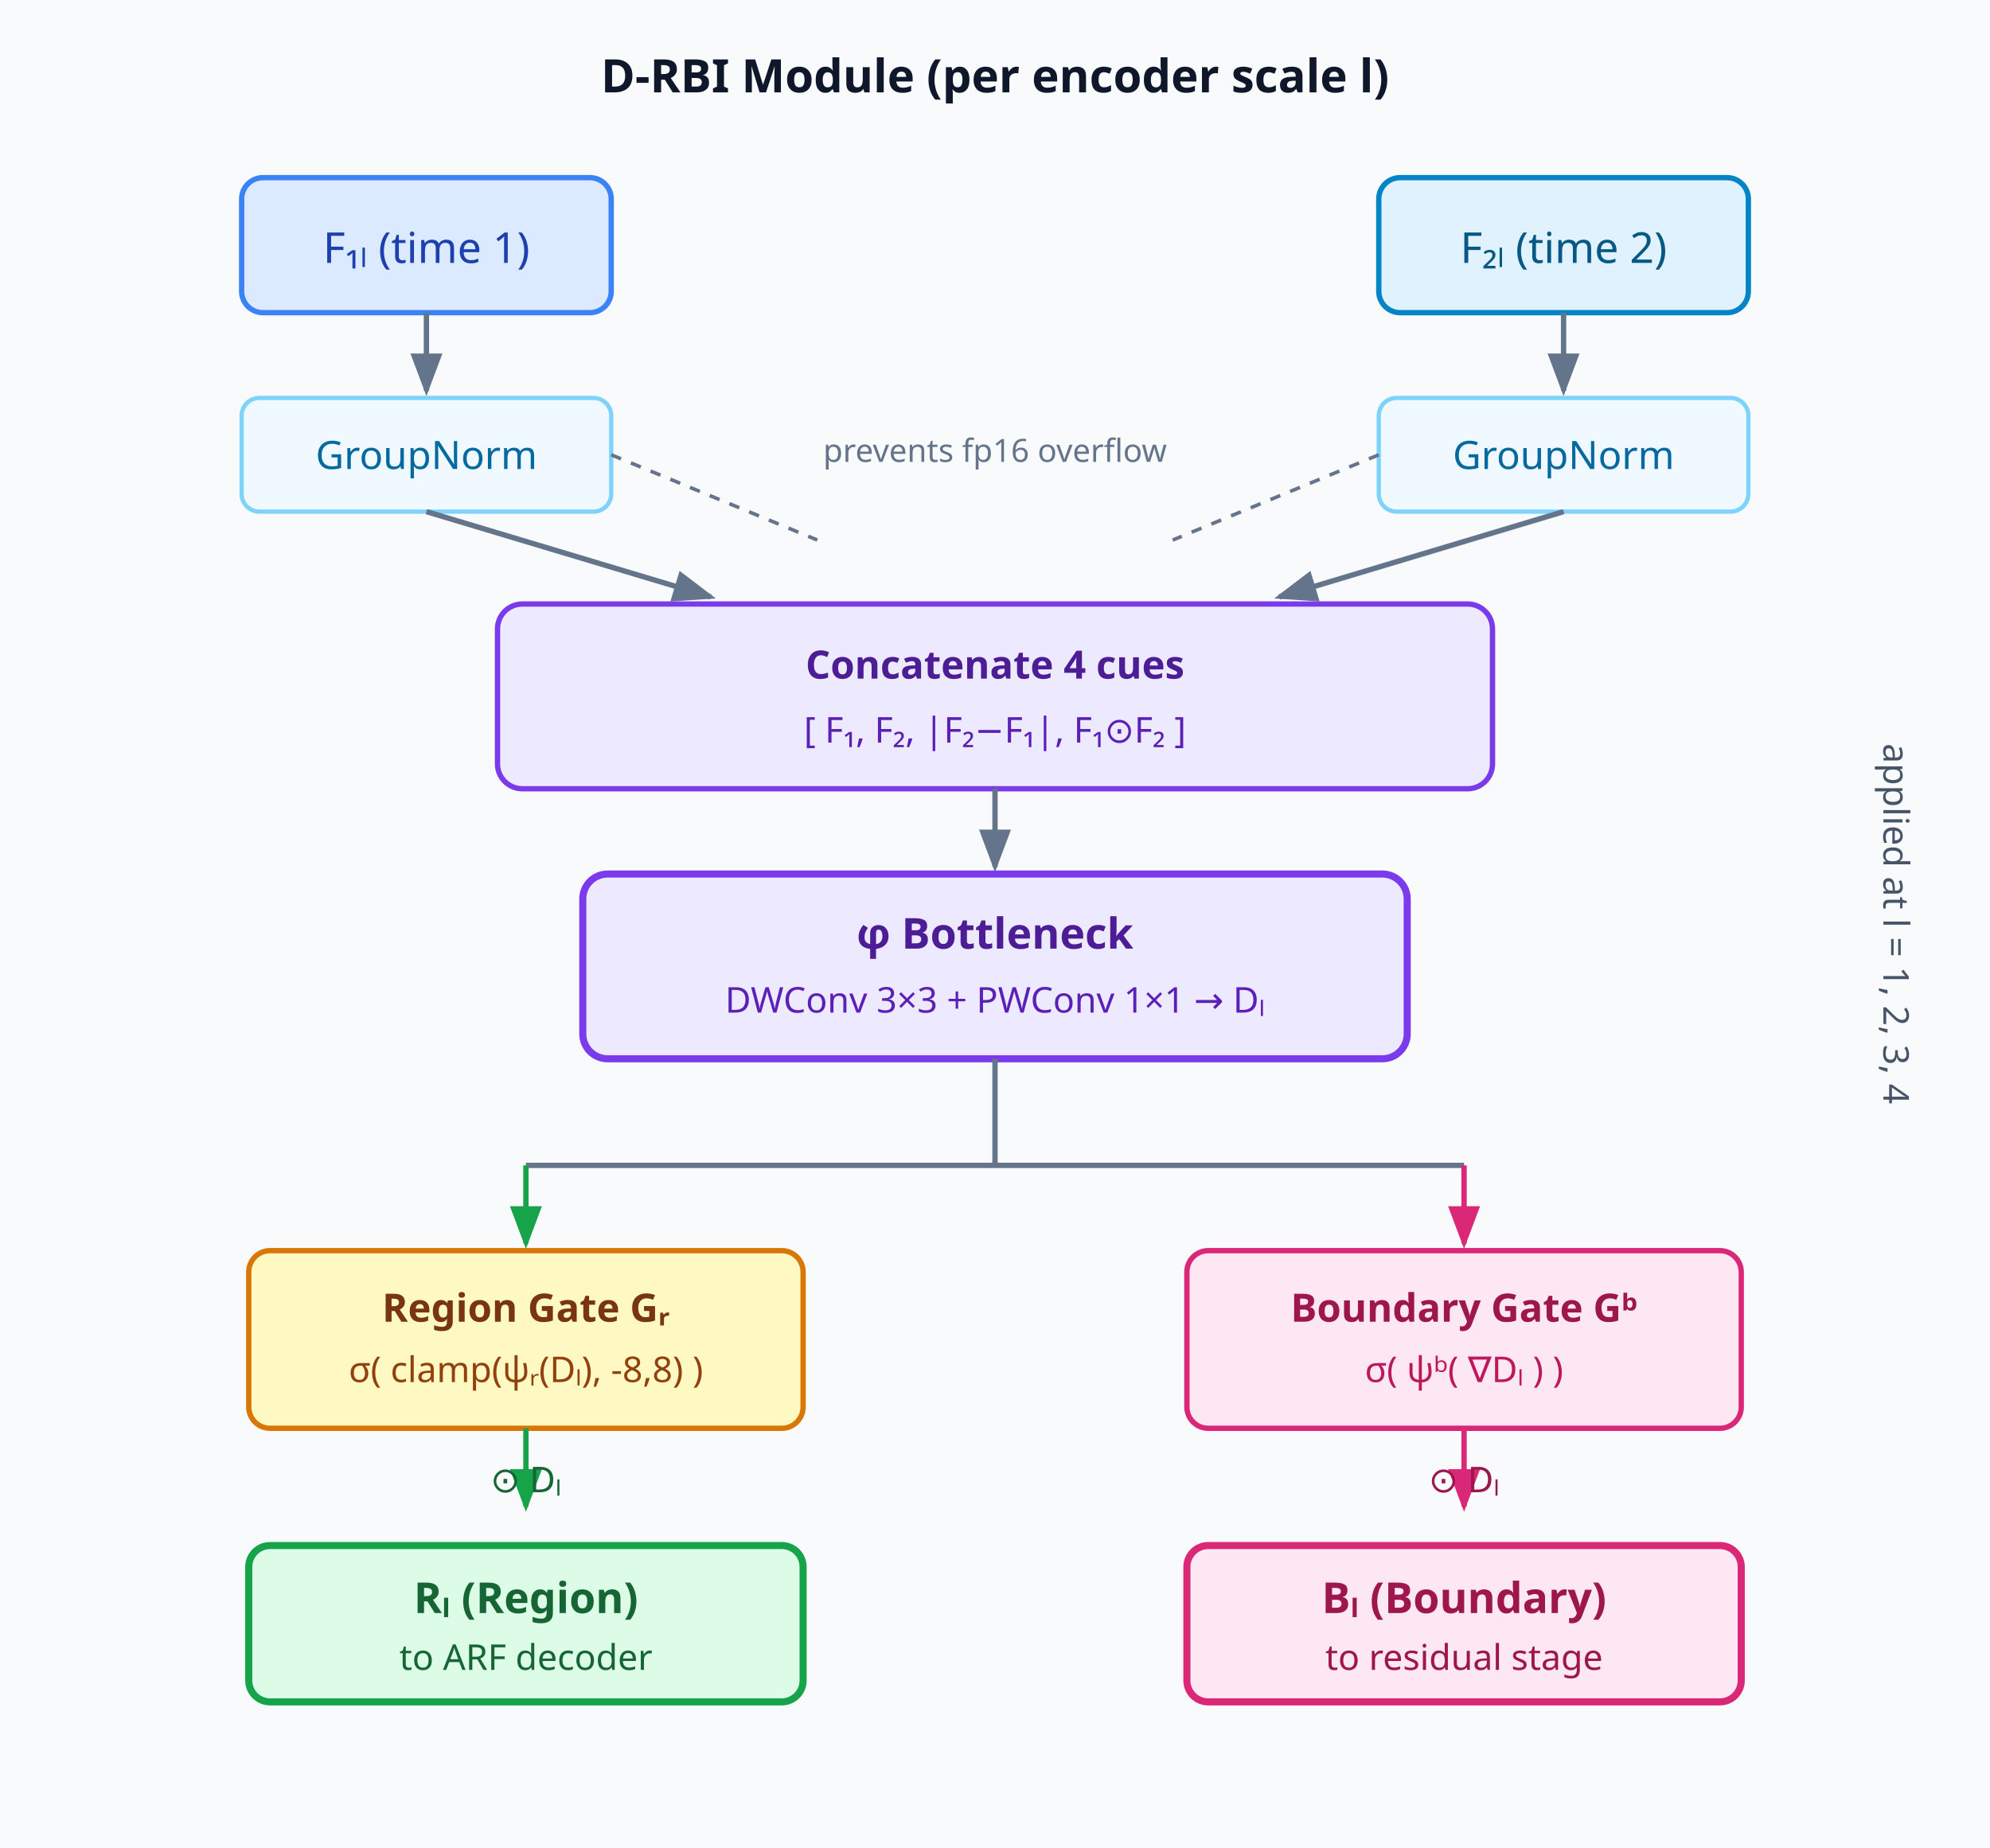
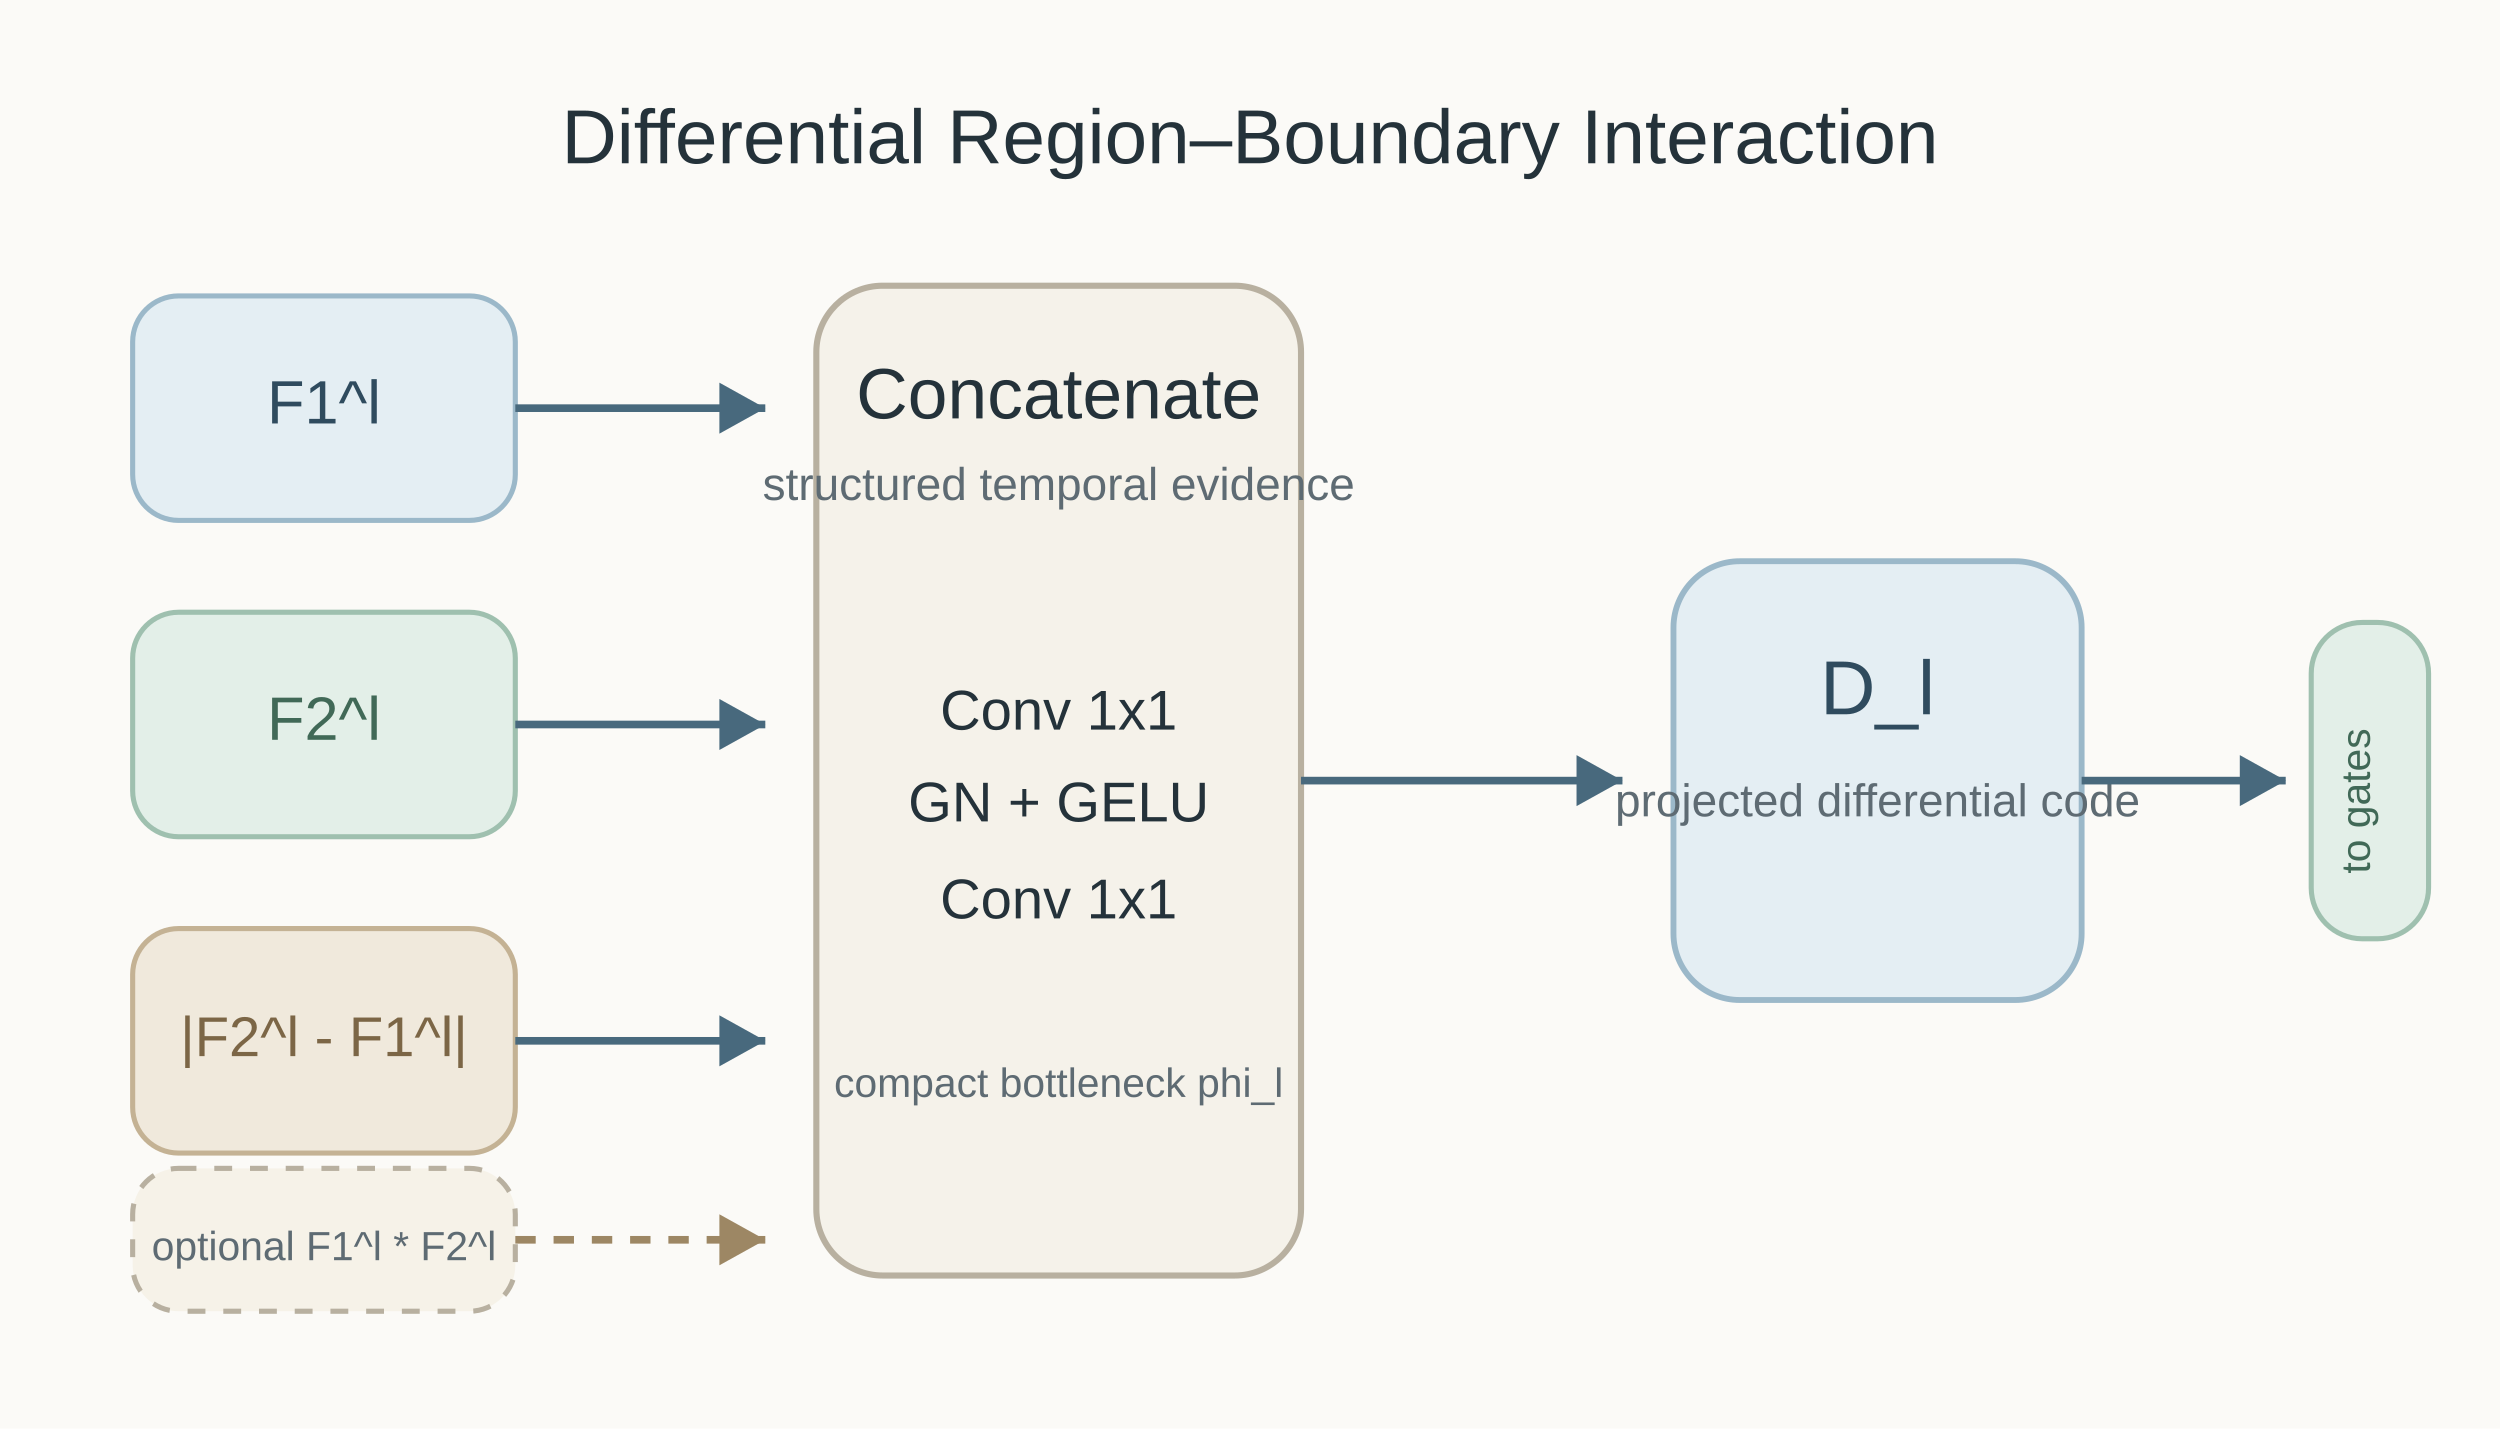
- <svg xmlns="http://www.w3.org/2000/svg" viewBox="0 0 560 520">
-   <defs>
-     <marker id="arr" markerWidth="8" markerHeight="6" refX="7" refY="3" orient="auto">
-       <polygon points="0,0 8,3 0,6" fill="#64748b" />
-     </marker>
-     <marker id="arr-g" markerWidth="8" markerHeight="6" refX="7" refY="3" orient="auto">
-       <polygon points="0,0 8,3 0,6" fill="#16a34a" />
-     </marker>
-     <marker id="arr-p" markerWidth="8" markerHeight="6" refX="7" refY="3" orient="auto">
-       <polygon points="0,0 8,3 0,6" fill="#db2777" />
-     </marker>
-   </defs>
-   <rect width="560" height="520" fill="#f8fafc" />
-   <text x="280" y="26" text-anchor="middle" font-family="system-ui" font-size="13" font-weight="600" fill="#0f172a">D-RBI Module (per encoder scale l)</text>
-   <rect x="68" y="50" width="104" height="38" rx="6" fill="#dbeafe" stroke="#3b82f6" stroke-width="1.5" />
-   <text x="120" y="74" text-anchor="middle" font-family="system-ui" font-size="12" fill="#1e40af">F₁ₗ (time 1)</text>
-   <rect x="388" y="50" width="104" height="38" rx="6" fill="#e0f2fe" stroke="#0284c7" stroke-width="1.5" />
-   <text x="440" y="74" text-anchor="middle" font-family="system-ui" font-size="12" fill="#075985">F₂ₗ (time 2)</text>
-   <line x1="120" y1="88" x2="120" y2="110" stroke="#64748b" stroke-width="1.5" marker-end="url(#arr)" />
-   <line x1="440" y1="88" x2="440" y2="110" stroke="#64748b" stroke-width="1.5" marker-end="url(#arr)" />
-   <rect x="68" y="112" width="104" height="32" rx="5" fill="#f0f9ff" stroke="#7dd3fc" stroke-width="1.2" />
-   <text x="120" y="132" text-anchor="middle" font-family="system-ui" font-size="11" fill="#0369a1">GroupNorm</text>
-   <rect x="388" y="112" width="104" height="32" rx="5" fill="#f0f9ff" stroke="#7dd3fc" stroke-width="1.2" />
-   <text x="440" y="132" text-anchor="middle" font-family="system-ui" font-size="11" fill="#0369a1">GroupNorm</text>
-   <text x="280" y="130" text-anchor="middle" font-family="system-ui" font-size="9" fill="#64748b">prevents fp16 overflow</text>
-   <line x1="120" y1="144" x2="200" y2="168" stroke="#64748b" stroke-width="1.5" marker-end="url(#arr)" />
-   <line x1="440" y1="144" x2="360" y2="168" stroke="#64748b" stroke-width="1.5" marker-end="url(#arr)" />
-   <line x1="172" y1="128" x2="230" y2="152" stroke="#64748b" stroke-width="1" stroke-dasharray="3,3" />
-   <line x1="388" y1="128" x2="330" y2="152" stroke="#64748b" stroke-width="1" stroke-dasharray="3,3" />
-   <rect x="140" y="170" width="280" height="52" rx="7" fill="#ede9fe" stroke="#7c3aed" stroke-width="1.5" />
-   <text x="280" y="191" text-anchor="middle" font-family="system-ui" font-size="11" font-weight="600" fill="#4c1d95">Concatenate 4 cues</text>
-   <text x="280" y="209" text-anchor="middle" font-family="system-ui" font-size="10" fill="#5b21b6">[ F₁, F₂, |F₂−F₁|, F₁⊙F₂ ]</text>
-   <line x1="280" y1="222" x2="280" y2="244" stroke="#64748b" stroke-width="1.5" marker-end="url(#arr)" />
-   <rect x="164" y="246" width="232" height="52" rx="7" fill="#ede9fe" stroke="#7c3aed" stroke-width="2" />
-   <text x="280" y="267" text-anchor="middle" font-family="system-ui" font-size="12" font-weight="700" fill="#4c1d95">φ Bottleneck</text>
-   <text x="280" y="285" text-anchor="middle" font-family="system-ui" font-size="10" fill="#5b21b6">DWConv 3×3 + PWConv 1×1 → Dₗ</text>
-   <line x1="280" y1="298" x2="280" y2="328" stroke="#64748b" stroke-width="1.5" />
-   <line x1="280" y1="328" x2="148" y2="328" stroke="#64748b" stroke-width="1.5" />
-   <line x1="280" y1="328" x2="412" y2="328" stroke="#64748b" stroke-width="1.5" />
-   <line x1="148" y1="328" x2="148" y2="350" stroke="#16a34a" stroke-width="1.5" marker-end="url(#arr-g)" />
-   <line x1="412" y1="328" x2="412" y2="350" stroke="#db2777" stroke-width="1.5" marker-end="url(#arr-p)" />
-   <rect x="70" y="352" width="156" height="50" rx="6" fill="#fef9c3" stroke="#d97706" stroke-width="1.5" />
-   <text x="148" y="372" text-anchor="middle" font-family="system-ui" font-size="11" font-weight="600" fill="#78350f">Region Gate Gᵣ</text>
-   <text x="148" y="389" text-anchor="middle" font-family="system-ui" font-size="10" fill="#92400e">σ( clamp(ψᵣ(Dₗ), -8,8) )</text>
-   <rect x="334" y="352" width="156" height="50" rx="6" fill="#fce7f3" stroke="#db2777" stroke-width="1.5" />
-   <text x="412" y="372" text-anchor="middle" font-family="system-ui" font-size="11" font-weight="600" fill="#9d174d">Boundary Gate Gᵇ</text>
-   <text x="412" y="389" text-anchor="middle" font-family="system-ui" font-size="10" fill="#be185d">σ( ψᵇ( ∇Dₗ ) )</text>
-   <line x1="148" y1="402" x2="148" y2="424" stroke="#16a34a" stroke-width="1.5" marker-end="url(#arr-g)" />
-   <line x1="412" y1="402" x2="412" y2="424" stroke="#db2777" stroke-width="1.5" marker-end="url(#arr-p)" />
-   <text x="148" y="420" text-anchor="middle" font-family="system-ui" font-size="10" fill="#166534">⊙ Dₗ</text>
-   <text x="412" y="420" text-anchor="middle" font-family="system-ui" font-size="10" fill="#9d174d">⊙ Dₗ</text>
-   <rect x="70" y="435" width="156" height="44" rx="6" fill="#dcfce7" stroke="#16a34a" stroke-width="2" />
-   <text x="148" y="454" text-anchor="middle" font-family="system-ui" font-size="12" font-weight="700" fill="#166534">Rₗ (Region)</text>
-   <text x="148" y="470" text-anchor="middle" font-family="system-ui" font-size="10" fill="#166534">to ARF decoder</text>
-   <rect x="334" y="435" width="156" height="44" rx="6" fill="#fce7f3" stroke="#db2777" stroke-width="2" />
-   <text x="412" y="454" text-anchor="middle" font-family="system-ui" font-size="12" font-weight="700" fill="#9d174d">Bₗ (Boundary)</text>
-   <text x="412" y="470" text-anchor="middle" font-family="system-ui" font-size="10" fill="#9d174d">to residual stage</text>
-   <text x="530" y="260" text-anchor="middle" font-family="system-ui" font-size="10" fill="#475569" transform="rotate(90,530,260)">applied at l = 1, 2, 3, 4</text>
+ <svg xmlns="http://www.w3.org/2000/svg" viewBox="0 0 980 560" role="img" aria-labelledby="title desc">
+   <rect width="980" height="560" fill="#fbfaf7" />
+   <g font-family="IBM Plex Sans, Arial, sans-serif">
+     <rect x="52" y="116" width="150" height="88" rx="18" fill="#e4eef3" stroke="#9bb8c9" stroke-width="2" />
+     <rect x="52" y="240" width="150" height="88" rx="18" fill="#e3efe8" stroke="#9fc0af" stroke-width="2" />
+     <rect x="52" y="364" width="150" height="88" rx="18" fill="#f0e9dc" stroke="#c4b294" stroke-width="2" />
+     <rect x="52" y="458" width="150" height="56" rx="18" fill="#f6f2e8" stroke="#b8b0a0" stroke-dasharray="7 7" stroke-width="2" />
+     <text x="127" y="166" text-anchor="middle" font-size="24" fill="#2f4b5e">F1^l</text>
+     <text x="127" y="290" text-anchor="middle" font-size="24" fill="#416957">F2^l</text>
+     <text x="127" y="414" text-anchor="middle" font-size="22" fill="#7c6646">|F2^l - F1^l|</text>
+     <text x="127" y="494" text-anchor="middle" font-size="16" fill="#5e6b73">optional F1^l * F2^l</text>
+     <path d="M202 160 H300" stroke="#48697d" stroke-width="3" fill="none" />
+     <path d="M202 284 H300" stroke="#48697d" stroke-width="3" fill="none" />
+     <path d="M202 408 H300" stroke="#48697d" stroke-width="3" fill="none" />
+     <path d="M202 486 H300" stroke="#9d8764" stroke-width="3" fill="none" stroke-dasharray="8 7" />
+     <polygon points="300,160 282,150 282,170" fill="#48697d" />
+     <polygon points="300,284 282,274 282,294" fill="#48697d" />
+     <polygon points="300,408 282,398 282,418" fill="#48697d" />
+     <polygon points="300,486 282,476 282,496" fill="#9d8764" />
+     <rect x="320" y="112" width="190" height="388" rx="26" fill="#f5f2ea" stroke="#b8b0a0" stroke-width="2.4" />
+     <text x="415" y="164" text-anchor="middle" font-size="28" fill="#24323a">Concatenate</text>
+     <text x="415" y="196" text-anchor="middle" font-size="18" fill="#5e6b73">structured temporal evidence</text>
+     <text x="415" y="286" text-anchor="middle" font-size="22" fill="#24323a">Conv 1x1</text>
+     <text x="415" y="322" text-anchor="middle" font-size="22" fill="#24323a">GN + GELU</text>
+     <text x="415" y="360" text-anchor="middle" font-size="22" fill="#24323a">Conv 1x1</text>
+     <text x="415" y="430" text-anchor="middle" font-size="16" fill="#5e6b73">compact bottleneck phi_l</text>
+     <path d="M510 306 H636" stroke="#48697d" stroke-width="3" fill="none" />
+     <polygon points="636,306 618,296 618,316" fill="#48697d" />
+     <rect x="656" y="220" width="160" height="172" rx="26" fill="#e4eef3" stroke="#9bb8c9" stroke-width="2.3" />
+     <text x="736" y="280" text-anchor="middle" font-size="30" fill="#2f4b5e">D_l</text>
+     <text x="736" y="320" text-anchor="middle" font-size="18" fill="#5e6b73">projected differential code</text>
+     <path d="M816 306 H896" stroke="#48697d" stroke-width="3" fill="none" />
+     <polygon points="896,306 878,296 878,316" fill="#48697d" />
+     <rect x="906" y="244" width="46" height="124" rx="20" fill="#e3efe8" stroke="#9fc0af" stroke-width="2" />
+     <text x="929" y="314" text-anchor="middle" font-size="16" fill="#416957" transform="rotate(-90 929 314)">to gates</text>
+     <text x="490" y="64" text-anchor="middle" font-size="30" fill="#24323a">Differential Region–Boundary Interaction</text>
+   </g>
</svg>
